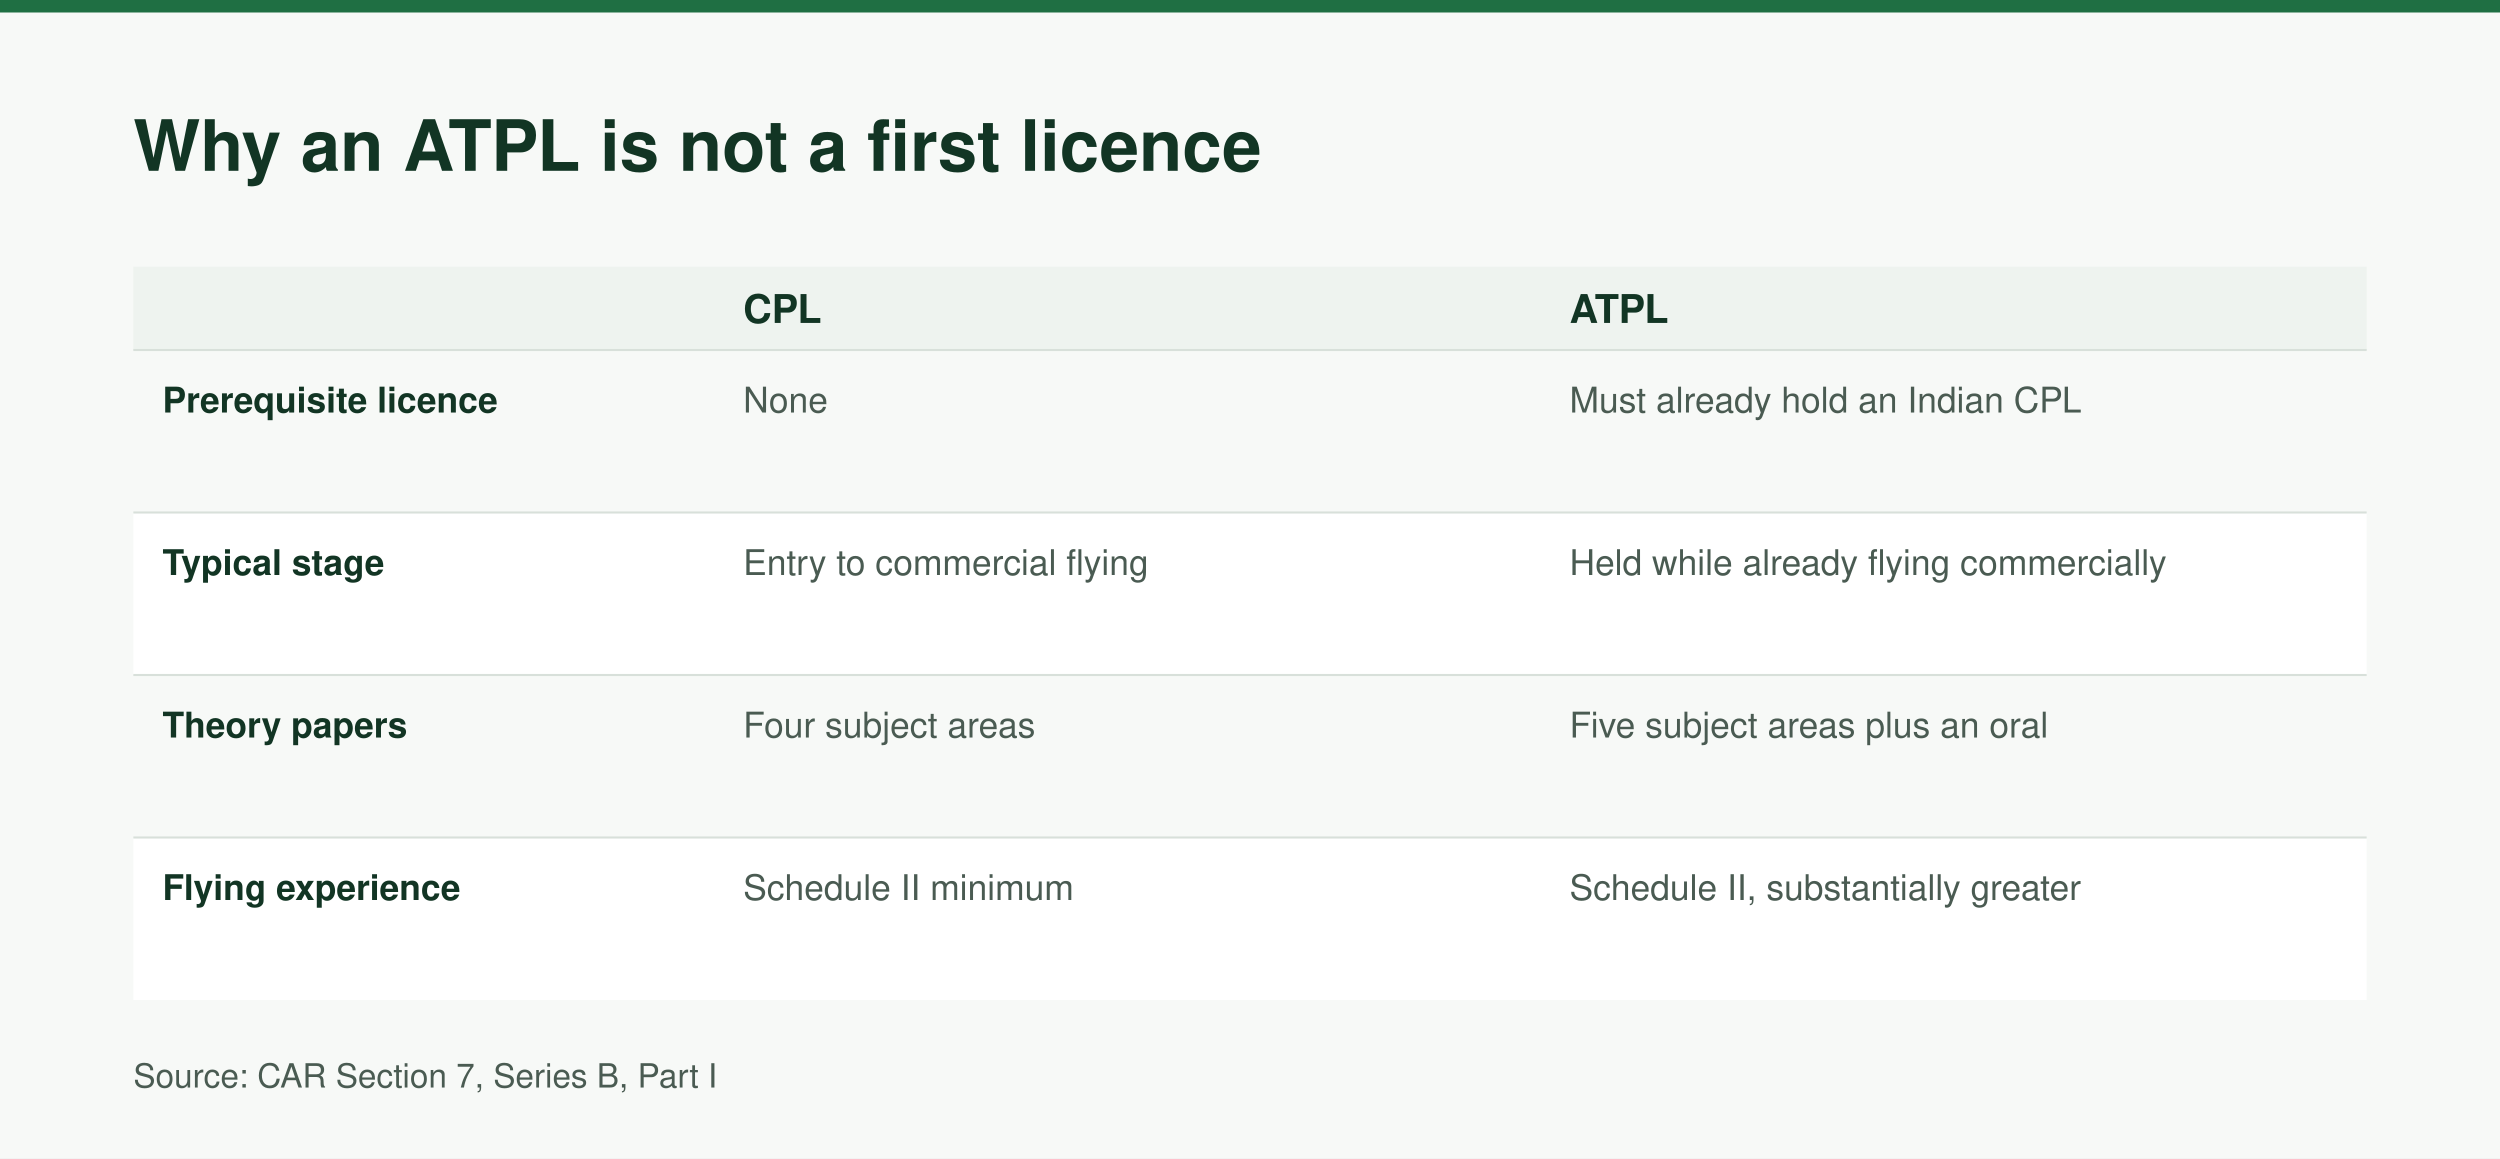
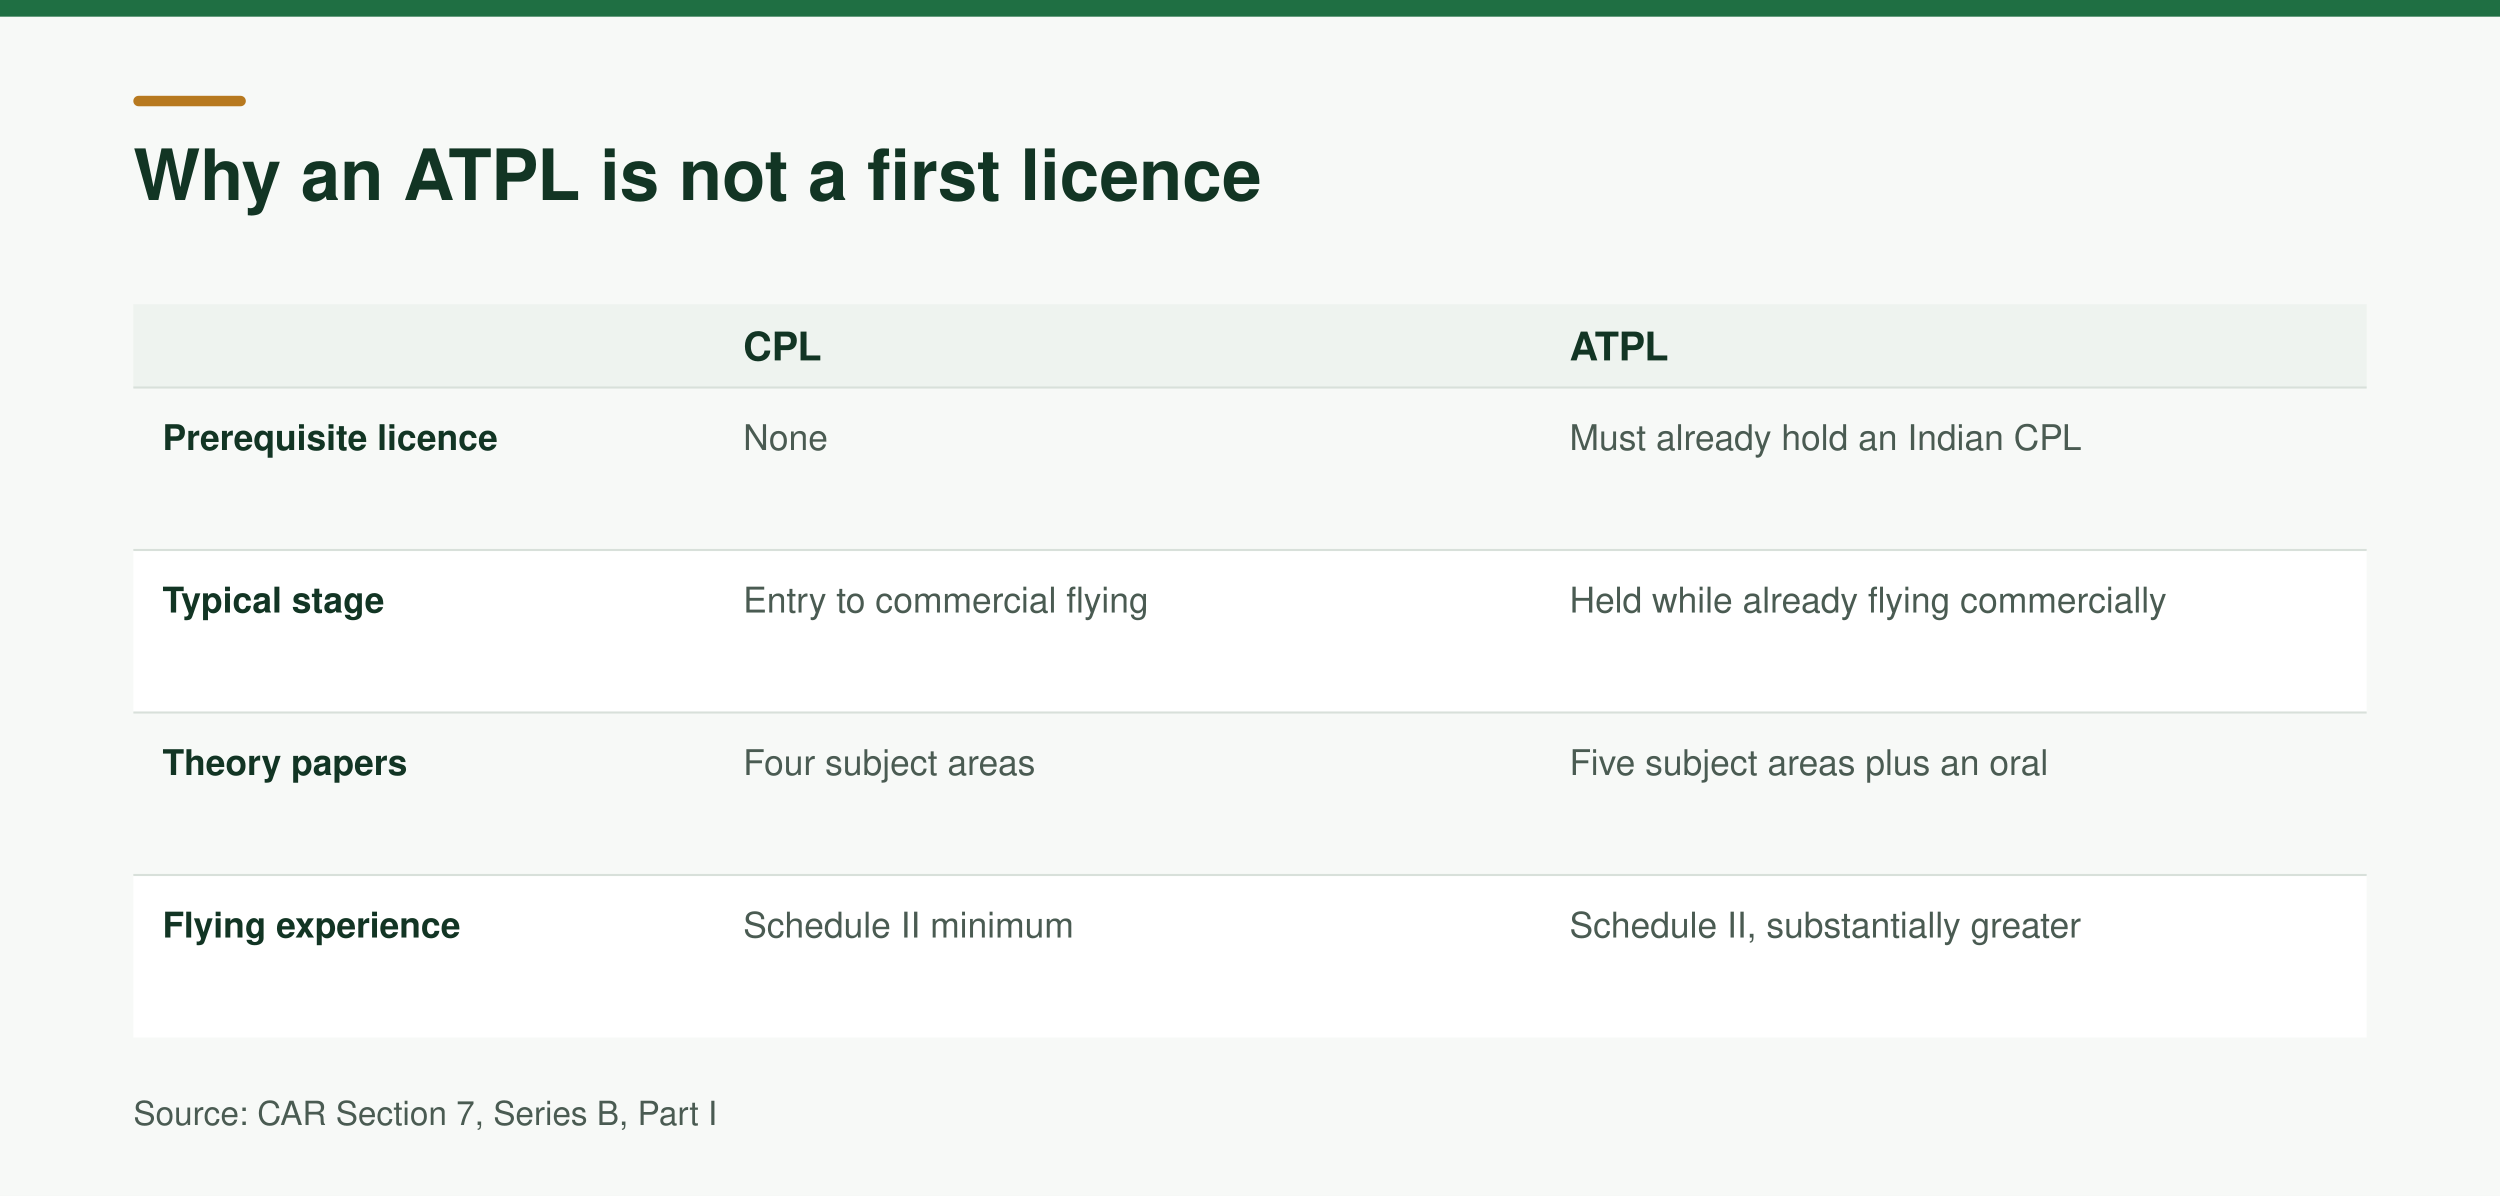
- <svg xmlns="http://www.w3.org/2000/svg" viewBox="0 0 1200 556" width="1200" height="556" role="img" aria-label="Why an ATPL is not a first licence">
-   <rect width="1200" height="556" fill="#f7f9f7" />
-   <rect x="0" y="0" width="1200" height="6" fill="#1f6f43" />
-   <text x="64" y="82" font-family="'Helvetica Neue', Helvetica, Arial, sans-serif" font-size="34" font-weight="700" fill="#123524" text-anchor="start">Why an ATPL is not a first licence</text>
-   <rect x="64" y="128" width="1072" height="40" fill="#eef3ef" />
-   <text x="356.72" y="155" font-family="'Helvetica Neue', Helvetica, Arial, sans-serif" font-size="19" font-weight="700" fill="#123524" text-anchor="start">CPL</text>
-   <text x="753.36" y="155" font-family="'Helvetica Neue', Helvetica, Arial, sans-serif" font-size="19" font-weight="700" fill="#123524" text-anchor="start">ATPL</text>
-   <line x1="64" y1="168" x2="1136" y2="168" stroke="#d8e0da" stroke-width="1" />
-   <text x="78" y="198" font-family="'Helvetica Neue', Helvetica, Arial, sans-serif" font-size="17" font-weight="600" fill="#123524" text-anchor="start">Prerequisite licence</text>
-   <text x="356.72" y="198" font-family="'Helvetica Neue', Helvetica, Arial, sans-serif" font-size="17" font-weight="400" fill="#4a5b52" text-anchor="start">None</text>
-   <text x="753.36" y="198" font-family="'Helvetica Neue', Helvetica, Arial, sans-serif" font-size="17" font-weight="400" fill="#4a5b52" text-anchor="start">Must already hold an Indian CPL</text>
-   <rect x="64" y="246" width="1072" height="78" fill="#ffffff" />
-   <line x1="64" y1="246" x2="1136" y2="246" stroke="#d8e0da" stroke-width="1" />
-   <text x="78" y="276" font-family="'Helvetica Neue', Helvetica, Arial, sans-serif" font-size="17" font-weight="600" fill="#123524" text-anchor="start">Typical stage</text>
-   <text x="356.72" y="276" font-family="'Helvetica Neue', Helvetica, Arial, sans-serif" font-size="17" font-weight="400" fill="#4a5b52" text-anchor="start">Entry to commercial flying</text>
-   <text x="753.36" y="276" font-family="'Helvetica Neue', Helvetica, Arial, sans-serif" font-size="17" font-weight="400" fill="#4a5b52" text-anchor="start">Held while already flying commercially</text>
-   <line x1="64" y1="324" x2="1136" y2="324" stroke="#d8e0da" stroke-width="1" />
-   <text x="78" y="354" font-family="'Helvetica Neue', Helvetica, Arial, sans-serif" font-size="17" font-weight="600" fill="#123524" text-anchor="start">Theory papers</text>
-   <text x="356.72" y="354" font-family="'Helvetica Neue', Helvetica, Arial, sans-serif" font-size="17" font-weight="400" fill="#4a5b52" text-anchor="start">Four subject areas</text>
-   <text x="753.36" y="354" font-family="'Helvetica Neue', Helvetica, Arial, sans-serif" font-size="17" font-weight="400" fill="#4a5b52" text-anchor="start">Five subject areas plus an oral</text>
-   <rect x="64" y="402" width="1072" height="78" fill="#ffffff" />
-   <line x1="64" y1="402" x2="1136" y2="402" stroke="#d8e0da" stroke-width="1" />
-   <text x="78" y="432" font-family="'Helvetica Neue', Helvetica, Arial, sans-serif" font-size="17" font-weight="600" fill="#123524" text-anchor="start">Flying experience</text>
-   <text x="356.72" y="432" font-family="'Helvetica Neue', Helvetica, Arial, sans-serif" font-size="17" font-weight="400" fill="#4a5b52" text-anchor="start">Schedule II minimum</text>
-   <text x="753.36" y="432" font-family="'Helvetica Neue', Helvetica, Arial, sans-serif" font-size="17" font-weight="400" fill="#4a5b52" text-anchor="start">Schedule II, substantially greater</text>
-   <text x="64" y="522" font-family="'Helvetica Neue', Helvetica, Arial, sans-serif" font-size="16" font-weight="400" fill="#4a5b52" text-anchor="start">Source: CAR Section 7, Series B, Part I</text>
+ <svg xmlns="http://www.w3.org/2000/svg" viewBox="0 0 1200 574" width="1200" height="574" role="img" aria-label="Why an ATPL is not a first licence">
+   <rect width="1200" height="574" fill="#f7f9f7" />
+   <rect x="0" y="0" width="1200" height="8" fill="#1f6f43" />
+   <rect x="64" y="46" width="54" height="5" rx="2.5" fill="#b7791f" />
+   <text x="64" y="96" font-family="'Helvetica Neue', Helvetica, Arial, sans-serif" font-size="34" font-weight="700" fill="#123524" text-anchor="start">Why an ATPL is not a first licence</text>
+   <rect x="64" y="146" width="1072" height="40" fill="#eef3ef" />
+   <text x="356.72" y="173" font-family="'Helvetica Neue', Helvetica, Arial, sans-serif" font-size="19" font-weight="700" fill="#123524" text-anchor="start">CPL</text>
+   <text x="753.36" y="173" font-family="'Helvetica Neue', Helvetica, Arial, sans-serif" font-size="19" font-weight="700" fill="#123524" text-anchor="start">ATPL</text>
+   <line x1="64" y1="186" x2="1136" y2="186" stroke="#d8e0da" stroke-width="1" />
+   <text x="78" y="216" font-family="'Helvetica Neue', Helvetica, Arial, sans-serif" font-size="17" font-weight="600" fill="#123524" text-anchor="start">Prerequisite licence</text>
+   <text x="356.72" y="216" font-family="'Helvetica Neue', Helvetica, Arial, sans-serif" font-size="17" font-weight="400" fill="#4a5b52" text-anchor="start">None</text>
+   <text x="753.36" y="216" font-family="'Helvetica Neue', Helvetica, Arial, sans-serif" font-size="17" font-weight="400" fill="#4a5b52" text-anchor="start">Must already hold an Indian CPL</text>
+   <rect x="64" y="264" width="1072" height="78" fill="#ffffff" />
+   <line x1="64" y1="264" x2="1136" y2="264" stroke="#d8e0da" stroke-width="1" />
+   <text x="78" y="294" font-family="'Helvetica Neue', Helvetica, Arial, sans-serif" font-size="17" font-weight="600" fill="#123524" text-anchor="start">Typical stage</text>
+   <text x="356.72" y="294" font-family="'Helvetica Neue', Helvetica, Arial, sans-serif" font-size="17" font-weight="400" fill="#4a5b52" text-anchor="start">Entry to commercial flying</text>
+   <text x="753.36" y="294" font-family="'Helvetica Neue', Helvetica, Arial, sans-serif" font-size="17" font-weight="400" fill="#4a5b52" text-anchor="start">Held while already flying commercially</text>
+   <line x1="64" y1="342" x2="1136" y2="342" stroke="#d8e0da" stroke-width="1" />
+   <text x="78" y="372" font-family="'Helvetica Neue', Helvetica, Arial, sans-serif" font-size="17" font-weight="600" fill="#123524" text-anchor="start">Theory papers</text>
+   <text x="356.72" y="372" font-family="'Helvetica Neue', Helvetica, Arial, sans-serif" font-size="17" font-weight="400" fill="#4a5b52" text-anchor="start">Four subject areas</text>
+   <text x="753.36" y="372" font-family="'Helvetica Neue', Helvetica, Arial, sans-serif" font-size="17" font-weight="400" fill="#4a5b52" text-anchor="start">Five subject areas plus an oral</text>
+   <rect x="64" y="420" width="1072" height="78" fill="#ffffff" />
+   <line x1="64" y1="420" x2="1136" y2="420" stroke="#d8e0da" stroke-width="1" />
+   <text x="78" y="450" font-family="'Helvetica Neue', Helvetica, Arial, sans-serif" font-size="17" font-weight="600" fill="#123524" text-anchor="start">Flying experience</text>
+   <text x="356.72" y="450" font-family="'Helvetica Neue', Helvetica, Arial, sans-serif" font-size="17" font-weight="400" fill="#4a5b52" text-anchor="start">Schedule II minimum</text>
+   <text x="753.36" y="450" font-family="'Helvetica Neue', Helvetica, Arial, sans-serif" font-size="17" font-weight="400" fill="#4a5b52" text-anchor="start">Schedule II, substantially greater</text>
+   <text x="64" y="540" font-family="'Helvetica Neue', Helvetica, Arial, sans-serif" font-size="16" font-weight="400" fill="#4a5b52" text-anchor="start">Source: CAR Section 7, Series B, Part I</text>
</svg>
